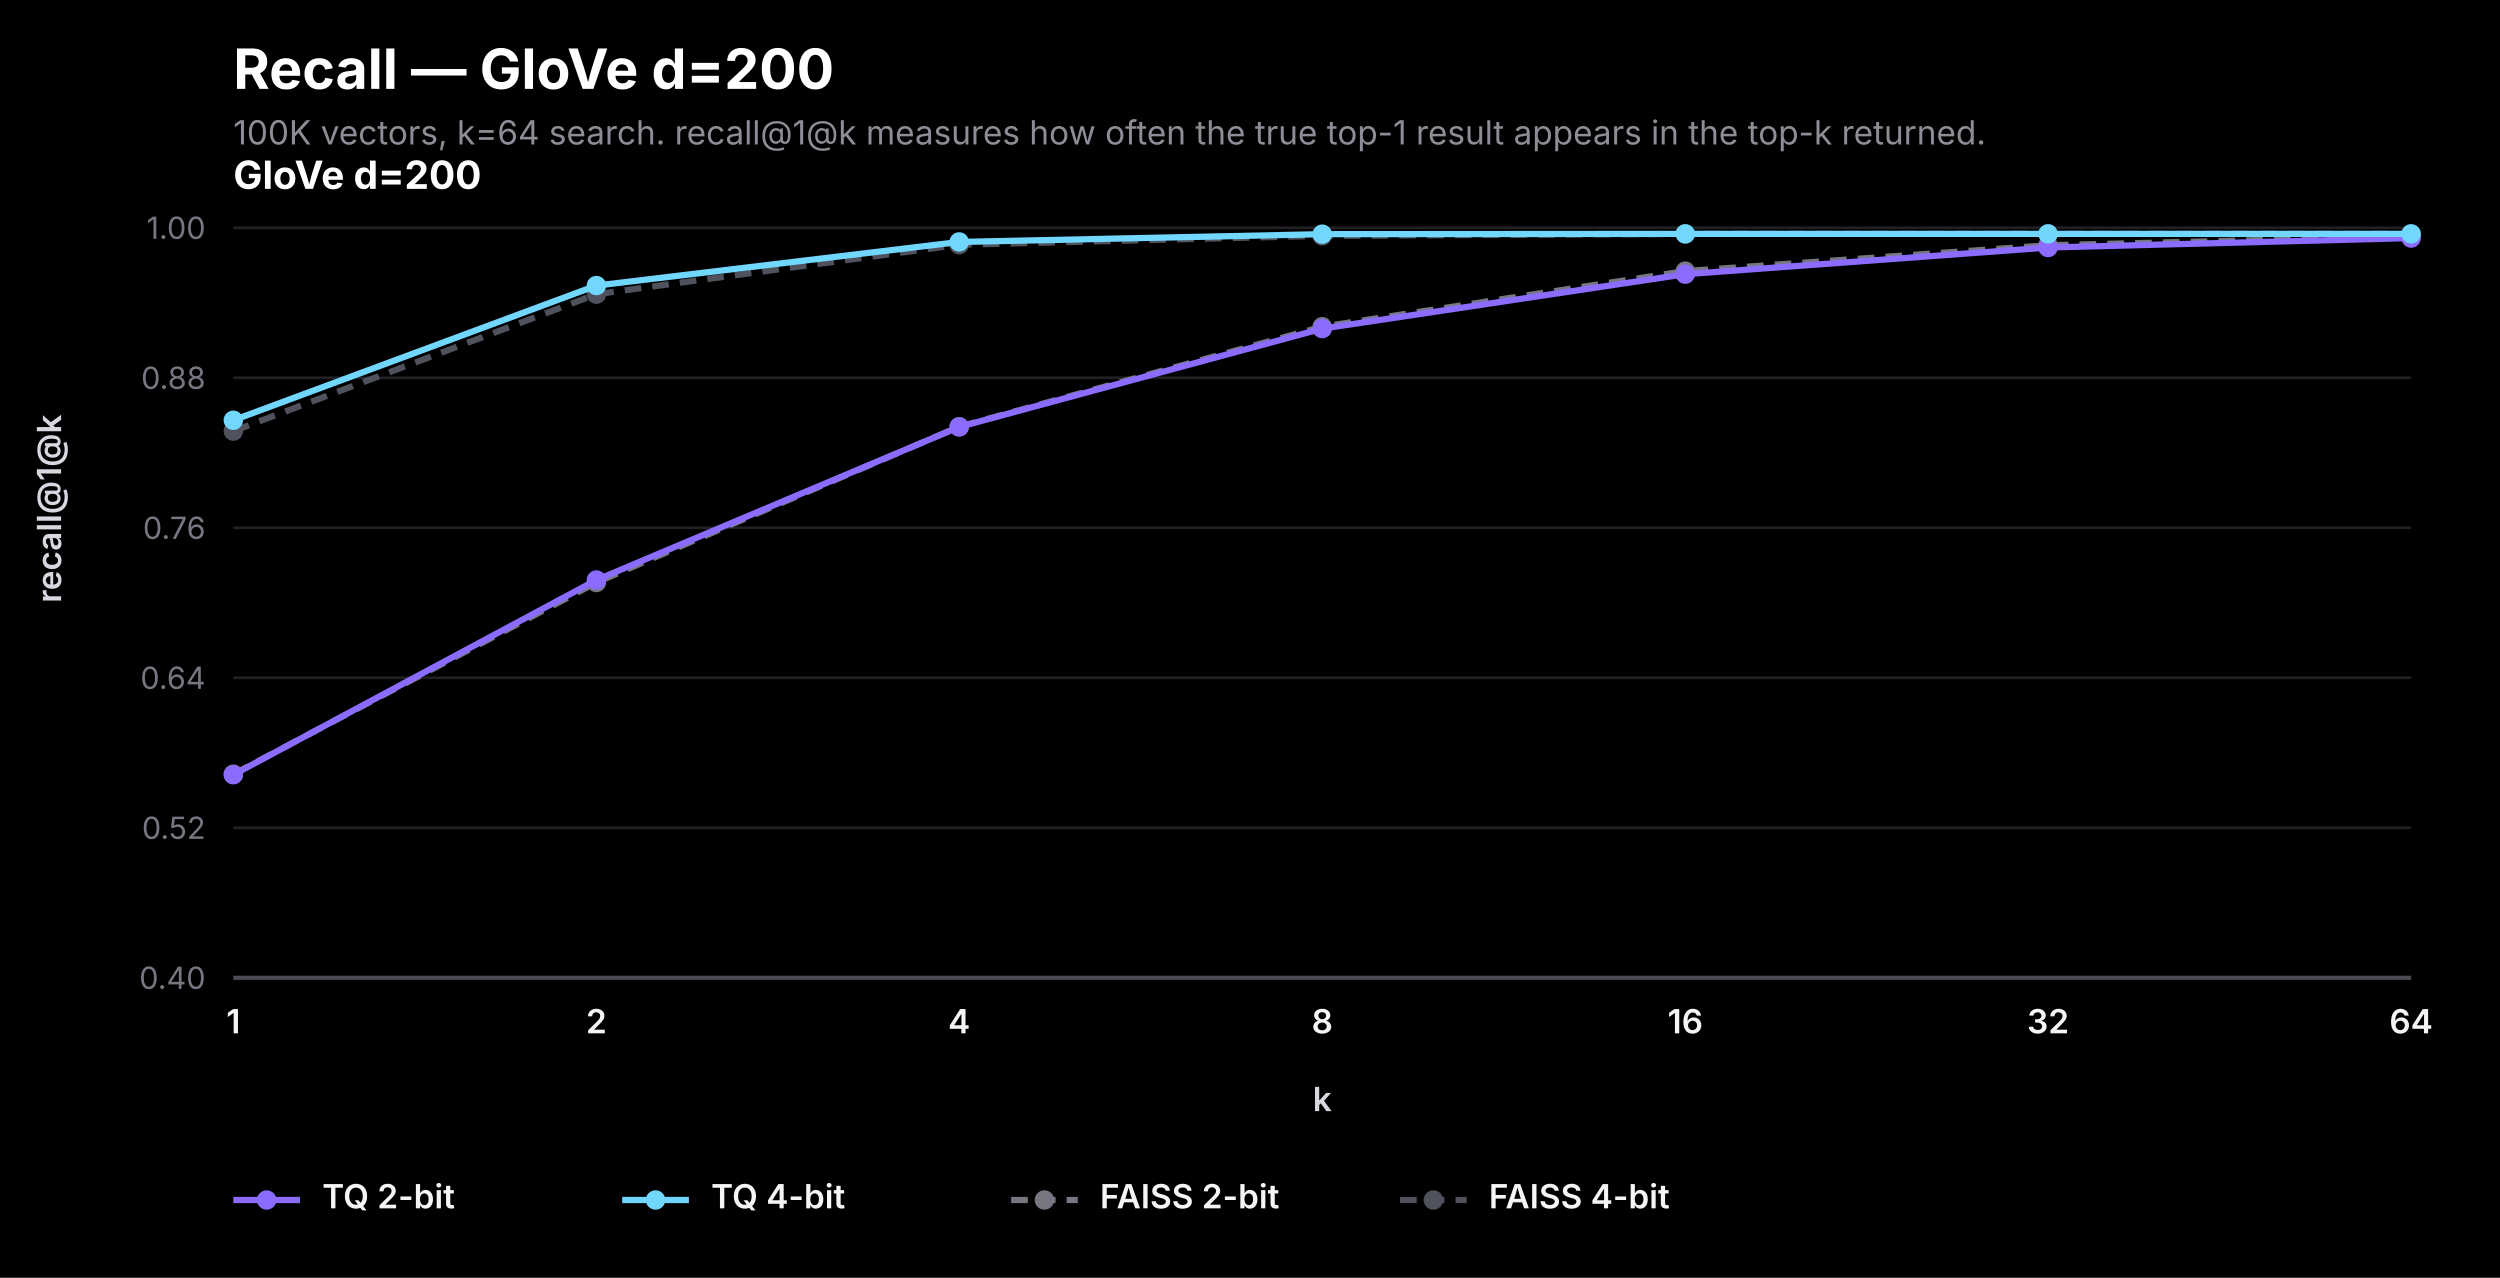
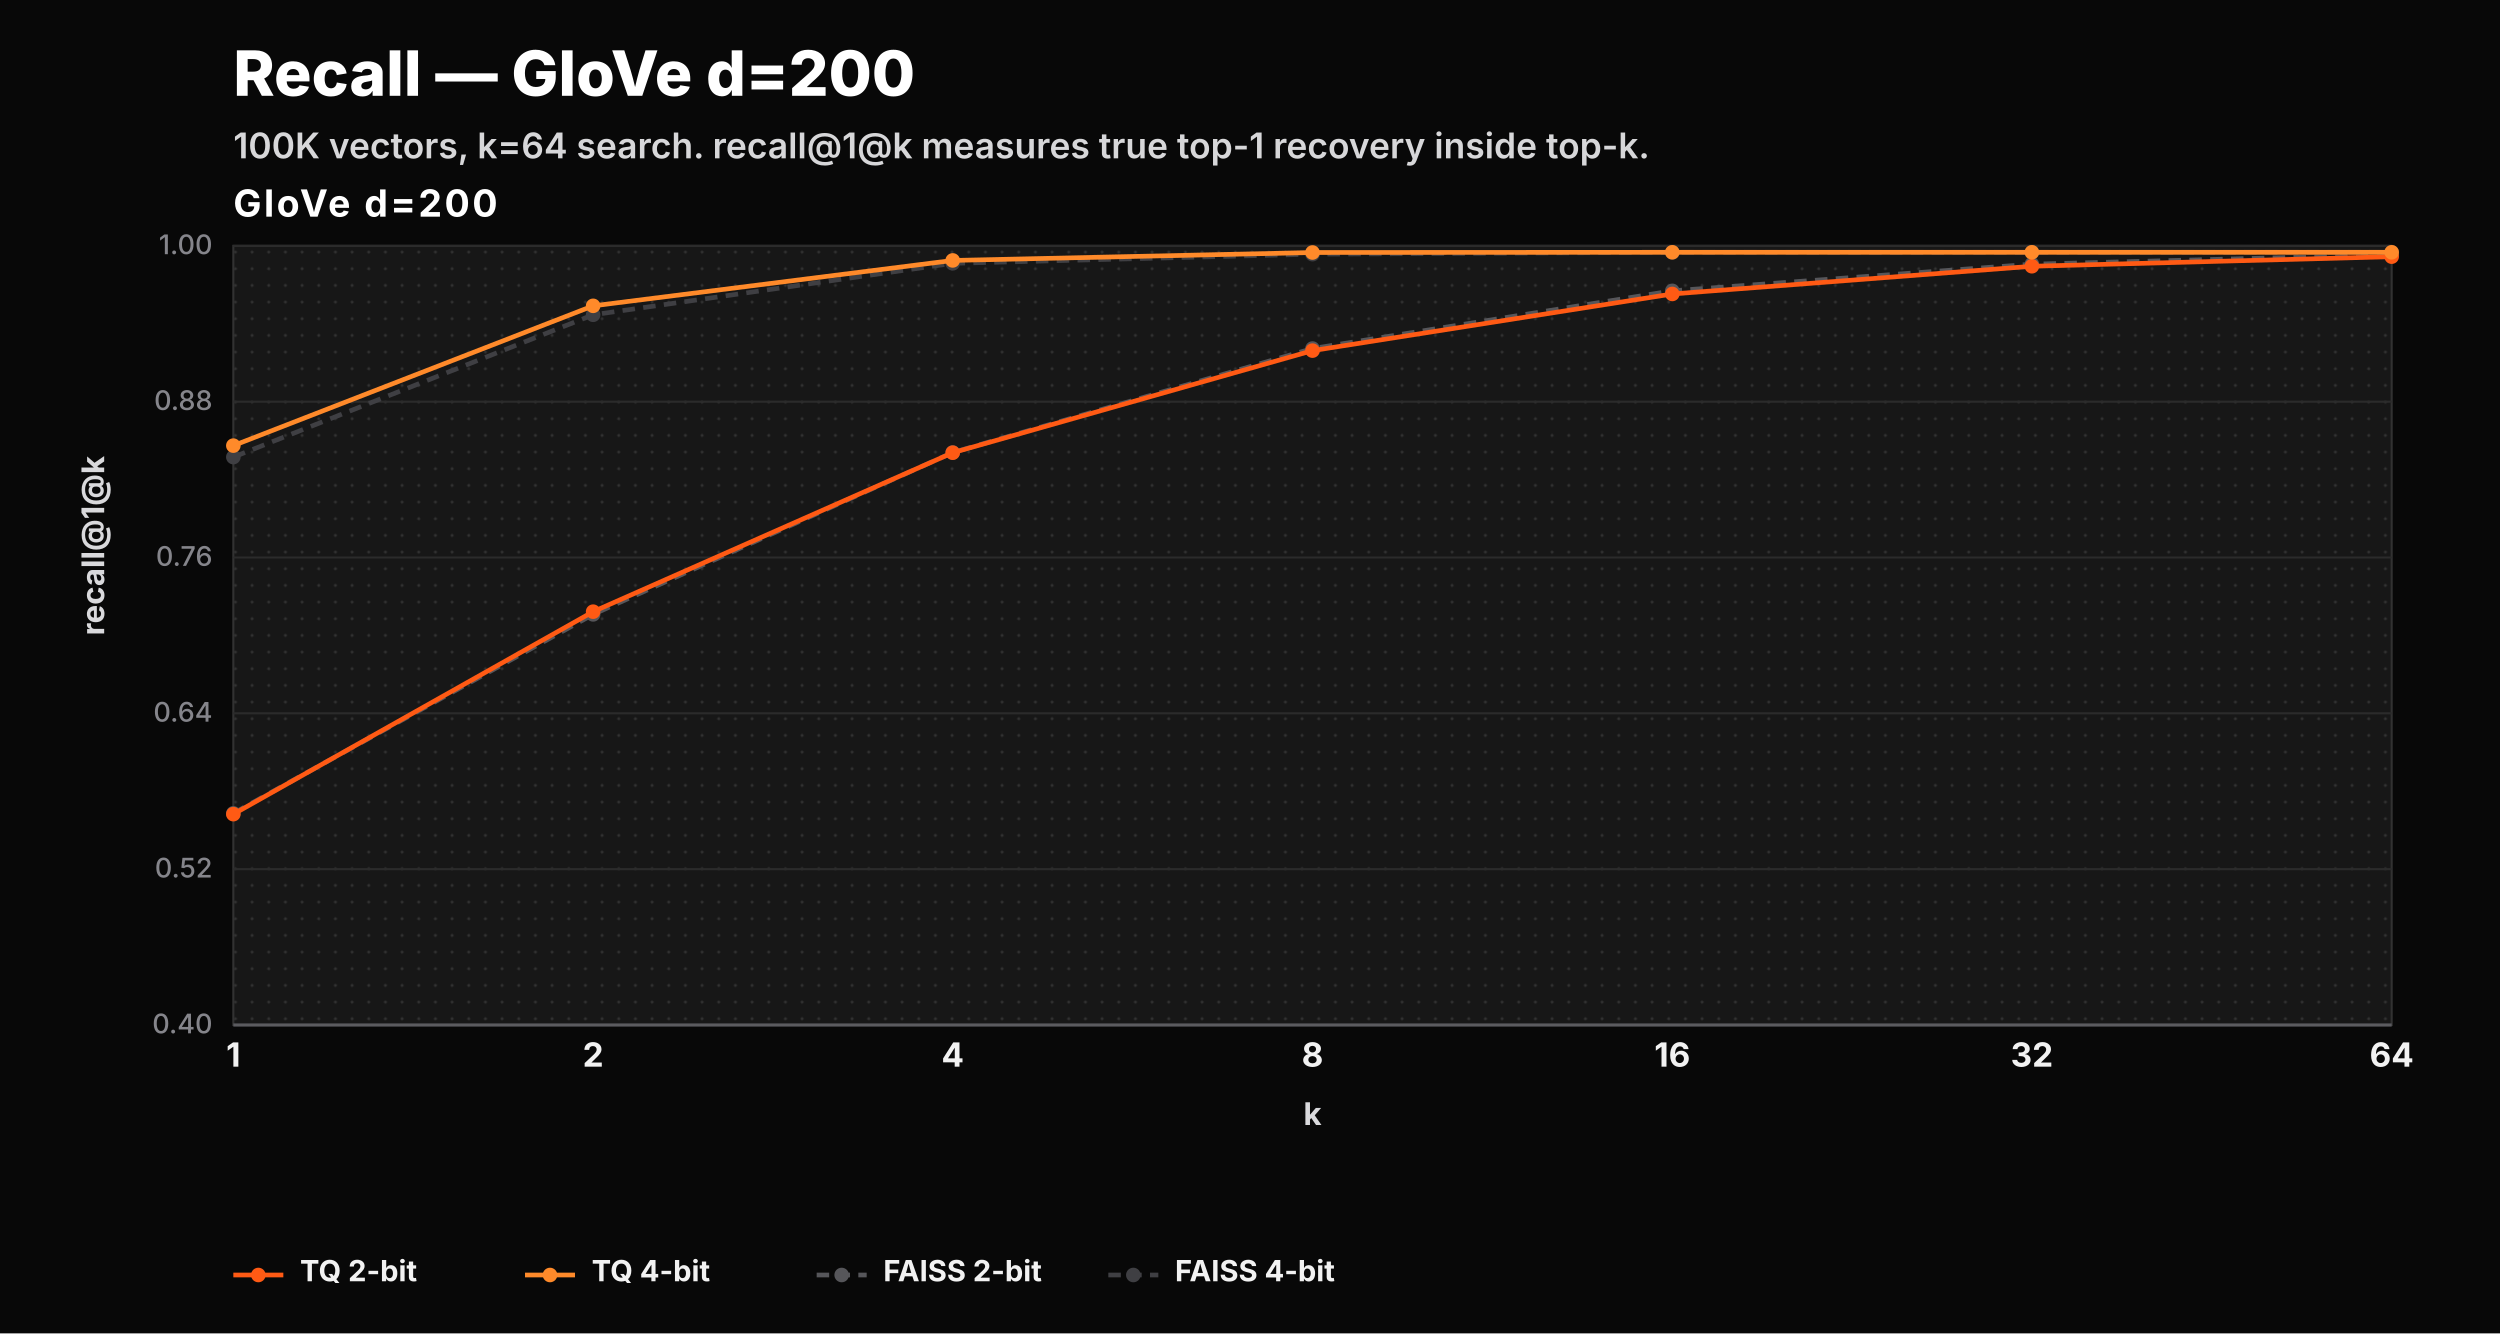
- <svg xmlns="http://www.w3.org/2000/svg" width="900" height="460" viewBox="0 0 900 460" role="img" aria-label="Recall — GloVe d=200">
+ <svg xmlns="http://www.w3.org/2000/svg" width="1200" height="640" viewBox="0 0 1200 640" role="img" aria-label="Recall — GloVe d=200">
  <style>
-   text { font-family: -apple-system, BlinkMacSystemFont, "Segoe UI", sans-serif; }
-   .title { font: 700 20px -apple-system, BlinkMacSystemFont, "Segoe UI", sans-serif; fill: #ffffff; }
-   .subtitle { font: 400 12px -apple-system, BlinkMacSystemFont, "Segoe UI", sans-serif; fill: #8d8d96; }
-   .panel { font: 700 14px -apple-system, BlinkMacSystemFont, "Segoe UI", sans-serif; fill: #ffffff; }
-   .label { font: 600 12px -apple-system, BlinkMacSystemFont, "Segoe UI", sans-serif; fill: #f5f5f7; }
-   .secondary { font: 400 11px -apple-system, BlinkMacSystemFont, "Segoe UI", sans-serif; fill: #9c9ca6; }
-   .tick { font: 400 11px -apple-system, BlinkMacSystemFont, "Segoe UI", sans-serif; fill: #777782; }
-   .value { font: 700 11px -apple-system, BlinkMacSystemFont, "Segoe UI", sans-serif; fill: #f5f5f7; }
-   .value-accent { font: 700 11px -apple-system, BlinkMacSystemFont, "Segoe UI", sans-serif; fill: #d8d0ff; }
-   .axis { font: 600 12px -apple-system, BlinkMacSystemFont, "Segoe UI", sans-serif; fill: #d7d7df; }
-   .legend { font: 600 12px -apple-system, BlinkMacSystemFont, "Segoe UI", sans-serif; fill: #f5f5f7; }
+   text { font-family: "Satoshi", -apple-system, BlinkMacSystemFont, "Segoe UI", sans-serif; }
+   .title { font: 800 30px "Satoshi", -apple-system, BlinkMacSystemFont, "Segoe UI", sans-serif; fill: #ffffff; }
+   .subtitle { font: 600 17px "Satoshi", -apple-system, BlinkMacSystemFont, "Segoe UI", sans-serif; fill: #d7d7d9; }
+   .panel { font: 700 18px "Satoshi", -apple-system, BlinkMacSystemFont, "Segoe UI", sans-serif; fill: #ffffff; letter-spacing: 1.2px; }
+   .label { font: 700 16px "Satoshi", -apple-system, BlinkMacSystemFont, "Segoe UI", sans-serif; fill: #f2f2f2; }
+   .secondary { font: 500 14px "Satoshi", -apple-system, BlinkMacSystemFont, "Segoe UI", sans-serif; fill: #a9a9ad; }
+   .tick { font: 500 13px "Satoshi", -apple-system, BlinkMacSystemFont, "Segoe UI", sans-serif; fill: #85858b; }
+   .value { font: 700 14px "Satoshi", -apple-system, BlinkMacSystemFont, "Segoe UI", sans-serif; fill: #f2f2f2; }
+   .value-accent { font: 800 14px "Satoshi", -apple-system, BlinkMacSystemFont, "Segoe UI", sans-serif; fill: #ff6a1f; }
+   .axis { font: 700 15px "Satoshi", -apple-system, BlinkMacSystemFont, "Segoe UI", sans-serif; fill: #d9d9dc; }
+   .legend { font: 700 14px "Satoshi", -apple-system, BlinkMacSystemFont, "Segoe UI", sans-serif; fill: #f2f2f2; }
+   .mono { font-family: "SFMono-Regular", Consolas, "Liberation Mono", monospace; }
</style>
-   <rect width="100%" height="100%" fill="#000000" />
-   <text x="84" y="32" class="title">Recall — GloVe d=200</text>
-   <text x="84" y="52" class="subtitle">100K vectors, k=64 search. recall@1@k measures how often the true top-1 result appears in the top-k returned.</text>
-   <line x1="84" y1="352.0" x2="868" y2="352.0" stroke="#202026" stroke-width="1" />
-   <text x="74" y="356.0" text-anchor="end" class="tick">0.40</text>
-   <line x1="84" y1="298.0" x2="868" y2="298.0" stroke="#202026" stroke-width="1" />
-   <text x="74" y="302.0" text-anchor="end" class="tick">0.52</text>
-   <line x1="84" y1="244.0" x2="868" y2="244.0" stroke="#202026" stroke-width="1" />
-   <text x="74" y="248.0" text-anchor="end" class="tick">0.64</text>
-   <line x1="84" y1="190.0" x2="868" y2="190.0" stroke="#202026" stroke-width="1" />
-   <text x="74" y="194.0" text-anchor="end" class="tick">0.76</text>
-   <line x1="84" y1="136.0" x2="868" y2="136.0" stroke="#202026" stroke-width="1" />
-   <text x="74" y="140.0" text-anchor="end" class="tick">0.88</text>
-   <line x1="84" y1="82.0" x2="868" y2="82.0" stroke="#202026" stroke-width="1" />
-   <text x="74" y="86.0" text-anchor="end" class="tick">1.00</text>
-   <line x1="84" y1="352.0" x2="868" y2="352.0" stroke="#4b4b56" stroke-width="1.5" />
-   <text x="84" y="68" class="panel">GloVe d=200</text>
-   <text x="84.0" y="372" text-anchor="middle" class="label">1</text>
-   <text x="214.7" y="372" text-anchor="middle" class="label">2</text>
-   <text x="345.3" y="372" text-anchor="middle" class="label">4</text>
-   <text x="476.0" y="372" text-anchor="middle" class="label">8</text>
-   <text x="606.7" y="372" text-anchor="middle" class="label">16</text>
-   <text x="737.3" y="372" text-anchor="middle" class="label">32</text>
-   <text x="868.0" y="372" text-anchor="middle" class="label">64</text>
-   <path d="M 84.0,278.7 L 214.7,209.7 L 345.3,153.6 L 476.0,117.6 L 606.7,97.6 L 737.3,88.3 L 868.0,85.1" fill="none" stroke="#777782" stroke-width="2.25" stroke-dasharray="6 4" />
-   <circle cx="84.0" cy="278.7" r="3.5" fill="#777782" />
-   <circle cx="214.7" cy="209.7" r="3.5" fill="#777782" />
-   <circle cx="345.3" cy="153.6" r="3.5" fill="#777782" />
-   <circle cx="476.0" cy="117.6" r="3.5" fill="#777782" />
-   <circle cx="606.7" cy="97.6" r="3.5" fill="#777782" />
-   <circle cx="737.3" cy="88.3" r="3.5" fill="#777782" />
-   <circle cx="868.0" cy="85.1" r="3.5" fill="#777782" />
-   <path d="M 84.0,155.2 L 214.7,105.9 L 345.3,88.1 L 476.0,84.9 L 606.7,84.2 L 737.3,84.2 L 868.0,84.2" fill="none" stroke="#4f515c" stroke-width="2.25" stroke-dasharray="6 4" />
-   <circle cx="84.0" cy="155.2" r="3.5" fill="#4f515c" />
-   <circle cx="214.7" cy="105.9" r="3.5" fill="#4f515c" />
-   <circle cx="345.3" cy="88.1" r="3.5" fill="#4f515c" />
-   <circle cx="476.0" cy="84.9" r="3.5" fill="#4f515c" />
-   <circle cx="606.7" cy="84.2" r="3.5" fill="#4f515c" />
-   <circle cx="737.3" cy="84.2" r="3.5" fill="#4f515c" />
-   <circle cx="868.0" cy="84.2" r="3.5" fill="#4f515c" />
-   <path d="M 84.0,278.9 L 214.7,208.8 L 345.3,153.7 L 476.0,118.3 L 606.7,98.7 L 737.3,89.1 L 868.0,85.7" fill="none" stroke="#8b6cff" stroke-width="2.25" />
-   <circle cx="84.0" cy="278.9" r="3.5" fill="#8b6cff" />
-   <circle cx="214.7" cy="208.8" r="3.5" fill="#8b6cff" />
-   <circle cx="345.3" cy="153.7" r="3.5" fill="#8b6cff" />
-   <circle cx="476.0" cy="118.3" r="3.5" fill="#8b6cff" />
-   <circle cx="606.7" cy="98.7" r="3.5" fill="#8b6cff" />
-   <circle cx="737.3" cy="89.1" r="3.5" fill="#8b6cff" />
-   <circle cx="868.0" cy="85.7" r="3.5" fill="#8b6cff" />
-   <path d="M 84.0,151.3 L 214.7,102.8 L 345.3,87.1 L 476.0,84.3 L 606.7,84.2 L 737.3,84.2 L 868.0,84.2" fill="none" stroke="#72d7ff" stroke-width="2.25" />
-   <circle cx="84.0" cy="151.3" r="3.5" fill="#72d7ff" />
-   <circle cx="214.7" cy="102.8" r="3.5" fill="#72d7ff" />
-   <circle cx="345.3" cy="87.1" r="3.5" fill="#72d7ff" />
-   <circle cx="476.0" cy="84.3" r="3.5" fill="#72d7ff" />
-   <circle cx="606.7" cy="84.2" r="3.5" fill="#72d7ff" />
-   <circle cx="737.3" cy="84.2" r="3.5" fill="#72d7ff" />
-   <circle cx="868.0" cy="84.2" r="3.5" fill="#72d7ff" />
-   <text x="22" y="217.0" transform="rotate(-90, 22, 217.0)" class="axis">recall@1@k</text>
-   <text x="476.0" y="400" text-anchor="middle" class="axis">k</text>
-   <line x1="84" y1="432" x2="108" y2="432" stroke="#8b6cff" stroke-width="2.25" />
-   <circle cx="96" cy="432" r="3.5" fill="#8b6cff" />
-   <text x="116" y="435" class="legend">TQ 2-bit</text>
-   <line x1="224" y1="432" x2="248" y2="432" stroke="#72d7ff" stroke-width="2.25" />
-   <circle cx="236" cy="432" r="3.5" fill="#72d7ff" />
-   <text x="256" y="435" class="legend">TQ 4-bit</text>
-   <line x1="364" y1="432" x2="388" y2="432" stroke="#777782" stroke-width="2.25" stroke-dasharray="6 4" />
-   <circle cx="376" cy="432" r="3.5" fill="#777782" />
-   <text x="396" y="435" class="legend">FAISS 2-bit</text>
-   <line x1="504" y1="432" x2="528" y2="432" stroke="#4f515c" stroke-width="2.25" stroke-dasharray="6 4" />
-   <circle cx="516" cy="432" r="3.5" fill="#4f515c" />
-   <text x="536" y="435" class="legend">FAISS 4-bit</text>
+   <defs>
+     <pattern id="dotgrid" width="8" height="8" patternUnits="userSpaceOnUse">
+       <circle cx="1" cy="1" r="0.75" fill="#3a3a3a" opacity="0.7" />
+     </pattern>
+     <marker id="arr" markerWidth="8" markerHeight="8" refX="7" refY="4" orient="auto">
+       <path d="M0,0 L8,4 L0,8 z" fill="#5b5b5f" />
+     </marker>
+   </defs>
+   <rect width="100%" height="100%" fill="#080808" />
+   <text x="112" y="46" class="title">Recall — GloVe d=200</text>
+   <text x="112" y="76" class="subtitle">100K vectors, k=64 search. recall@1@k measures true top-1 recovery inside top-k.</text>
+   <rect x="112" y="118" width="1036" height="374" fill="#171717" stroke="#323232" stroke-width="1" />
+   <rect x="112" y="118" width="1036" height="374" fill="url(#dotgrid)" opacity="0.95" />
+   <line x1="112" y1="492.0" x2="1148" y2="492.0" stroke="#2b2b2b" stroke-width="1" />
+   <text x="102" y="496.0" text-anchor="end" class="tick">0.40</text>
+   <line x1="112" y1="417.2" x2="1148" y2="417.2" stroke="#2b2b2b" stroke-width="1" />
+   <text x="102" y="421.2" text-anchor="end" class="tick">0.52</text>
+   <line x1="112" y1="342.4" x2="1148" y2="342.4" stroke="#2b2b2b" stroke-width="1" />
+   <text x="102" y="346.4" text-anchor="end" class="tick">0.64</text>
+   <line x1="112" y1="267.6" x2="1148" y2="267.6" stroke="#2b2b2b" stroke-width="1" />
+   <text x="102" y="271.6" text-anchor="end" class="tick">0.76</text>
+   <line x1="112" y1="192.8" x2="1148" y2="192.8" stroke="#2b2b2b" stroke-width="1" />
+   <text x="102" y="196.8" text-anchor="end" class="tick">0.88</text>
+   <line x1="112" y1="118.0" x2="1148" y2="118.0" stroke="#2b2b2b" stroke-width="1" />
+   <text x="102" y="122.0" text-anchor="end" class="tick">1.00</text>
+   <line x1="112" y1="492.0" x2="1148" y2="492.0" stroke="#5b5b5f" stroke-width="1.5" />
+   <text x="112" y="104" class="panel">GloVe d=200</text>
+   <text x="112.0" y="512" text-anchor="middle" class="label">1</text>
+   <text x="284.7" y="512" text-anchor="middle" class="label">2</text>
+   <text x="457.3" y="512" text-anchor="middle" class="label">4</text>
+   <text x="630.0" y="512" text-anchor="middle" class="label">8</text>
+   <text x="802.7" y="512" text-anchor="middle" class="label">16</text>
+   <text x="975.3" y="512" text-anchor="middle" class="label">32</text>
+   <text x="1148.0" y="512" text-anchor="middle" class="label">64</text>
+   <path d="M 112.0,390.4 L 284.7,294.9 L 457.3,217.2 L 630.0,167.3 L 802.7,139.6 L 975.3,126.8 L 1148.0,122.3" fill="none" stroke="#56565a" stroke-width="2.25" stroke-dasharray="6 4" />
+   <circle cx="112.0" cy="390.4" r="3.5" fill="#56565a" />
+   <circle cx="284.7" cy="294.9" r="3.5" fill="#56565a" />
+   <circle cx="457.3" cy="217.2" r="3.5" fill="#56565a" />
+   <circle cx="630.0" cy="167.3" r="3.5" fill="#56565a" />
+   <circle cx="802.7" cy="139.6" r="3.5" fill="#56565a" />
+   <circle cx="975.3" cy="126.8" r="3.5" fill="#56565a" />
+   <circle cx="1148.0" cy="122.3" r="3.5" fill="#56565a" />
+   <path d="M 112.0,219.4 L 284.7,151.1 L 457.3,126.4 L 630.0,122.0 L 802.7,121.1 L 975.3,121.1 L 1148.0,121.1" fill="none" stroke="#3f3f43" stroke-width="2.25" stroke-dasharray="6 4" />
+   <circle cx="112.0" cy="219.4" r="3.5" fill="#3f3f43" />
+   <circle cx="284.7" cy="151.1" r="3.5" fill="#3f3f43" />
+   <circle cx="457.3" cy="126.4" r="3.5" fill="#3f3f43" />
+   <circle cx="630.0" cy="122.0" r="3.5" fill="#3f3f43" />
+   <circle cx="802.7" cy="121.1" r="3.5" fill="#3f3f43" />
+   <circle cx="975.3" cy="121.1" r="3.5" fill="#3f3f43" />
+   <circle cx="1148.0" cy="121.1" r="3.5" fill="#3f3f43" />
+   <path d="M 112.0,390.8 L 284.7,293.6 L 457.3,217.3 L 630.0,168.3 L 802.7,141.1 L 975.3,127.8 L 1148.0,123.2" fill="none" stroke="#ff5a14" stroke-width="2.25" />
+   <circle cx="112.0" cy="390.8" r="3.5" fill="#ff5a14" />
+   <circle cx="284.7" cy="293.6" r="3.5" fill="#ff5a14" />
+   <circle cx="457.3" cy="217.3" r="3.5" fill="#ff5a14" />
+   <circle cx="630.0" cy="168.3" r="3.5" fill="#ff5a14" />
+   <circle cx="802.7" cy="141.1" r="3.5" fill="#ff5a14" />
+   <circle cx="975.3" cy="127.8" r="3.5" fill="#ff5a14" />
+   <circle cx="1148.0" cy="123.2" r="3.5" fill="#ff5a14" />
+   <path d="M 112.0,213.9 L 284.7,146.8 L 457.3,125.0 L 630.0,121.2 L 802.7,121.1 L 975.3,121.1 L 1148.0,121.1" fill="none" stroke="#ff8a2a" stroke-width="2.25" />
+   <circle cx="112.0" cy="213.9" r="3.5" fill="#ff8a2a" />
+   <circle cx="284.7" cy="146.8" r="3.5" fill="#ff8a2a" />
+   <circle cx="457.3" cy="125.0" r="3.5" fill="#ff8a2a" />
+   <circle cx="630.0" cy="121.2" r="3.5" fill="#ff8a2a" />
+   <circle cx="802.7" cy="121.1" r="3.5" fill="#ff8a2a" />
+   <circle cx="975.3" cy="121.1" r="3.5" fill="#ff8a2a" />
+   <circle cx="1148.0" cy="121.1" r="3.5" fill="#ff8a2a" />
+   <text x="50" y="305.0" transform="rotate(-90, 50, 305.0)" class="axis">recall@1@k</text>
+   <text x="630.0" y="540" text-anchor="middle" class="axis">k</text>
+   <line x1="112" y1="612" x2="136" y2="612" stroke="#ff5a14" stroke-width="2.25" />
+   <circle cx="124" cy="612" r="3.5" fill="#ff5a14" />
+   <text x="144" y="615" class="legend">TQ 2-bit</text>
+   <line x1="252" y1="612" x2="276" y2="612" stroke="#ff8a2a" stroke-width="2.25" />
+   <circle cx="264" cy="612" r="3.5" fill="#ff8a2a" />
+   <text x="284" y="615" class="legend">TQ 4-bit</text>
+   <line x1="392" y1="612" x2="416" y2="612" stroke="#56565a" stroke-width="2.25" stroke-dasharray="6 4" />
+   <circle cx="404" cy="612" r="3.5" fill="#56565a" />
+   <text x="424" y="615" class="legend">FAISS 2-bit</text>
+   <line x1="532" y1="612" x2="556" y2="612" stroke="#3f3f43" stroke-width="2.25" stroke-dasharray="6 4" />
+   <circle cx="544" cy="612" r="3.5" fill="#3f3f43" />
+   <text x="564" y="615" class="legend">FAISS 4-bit</text>
</svg>
